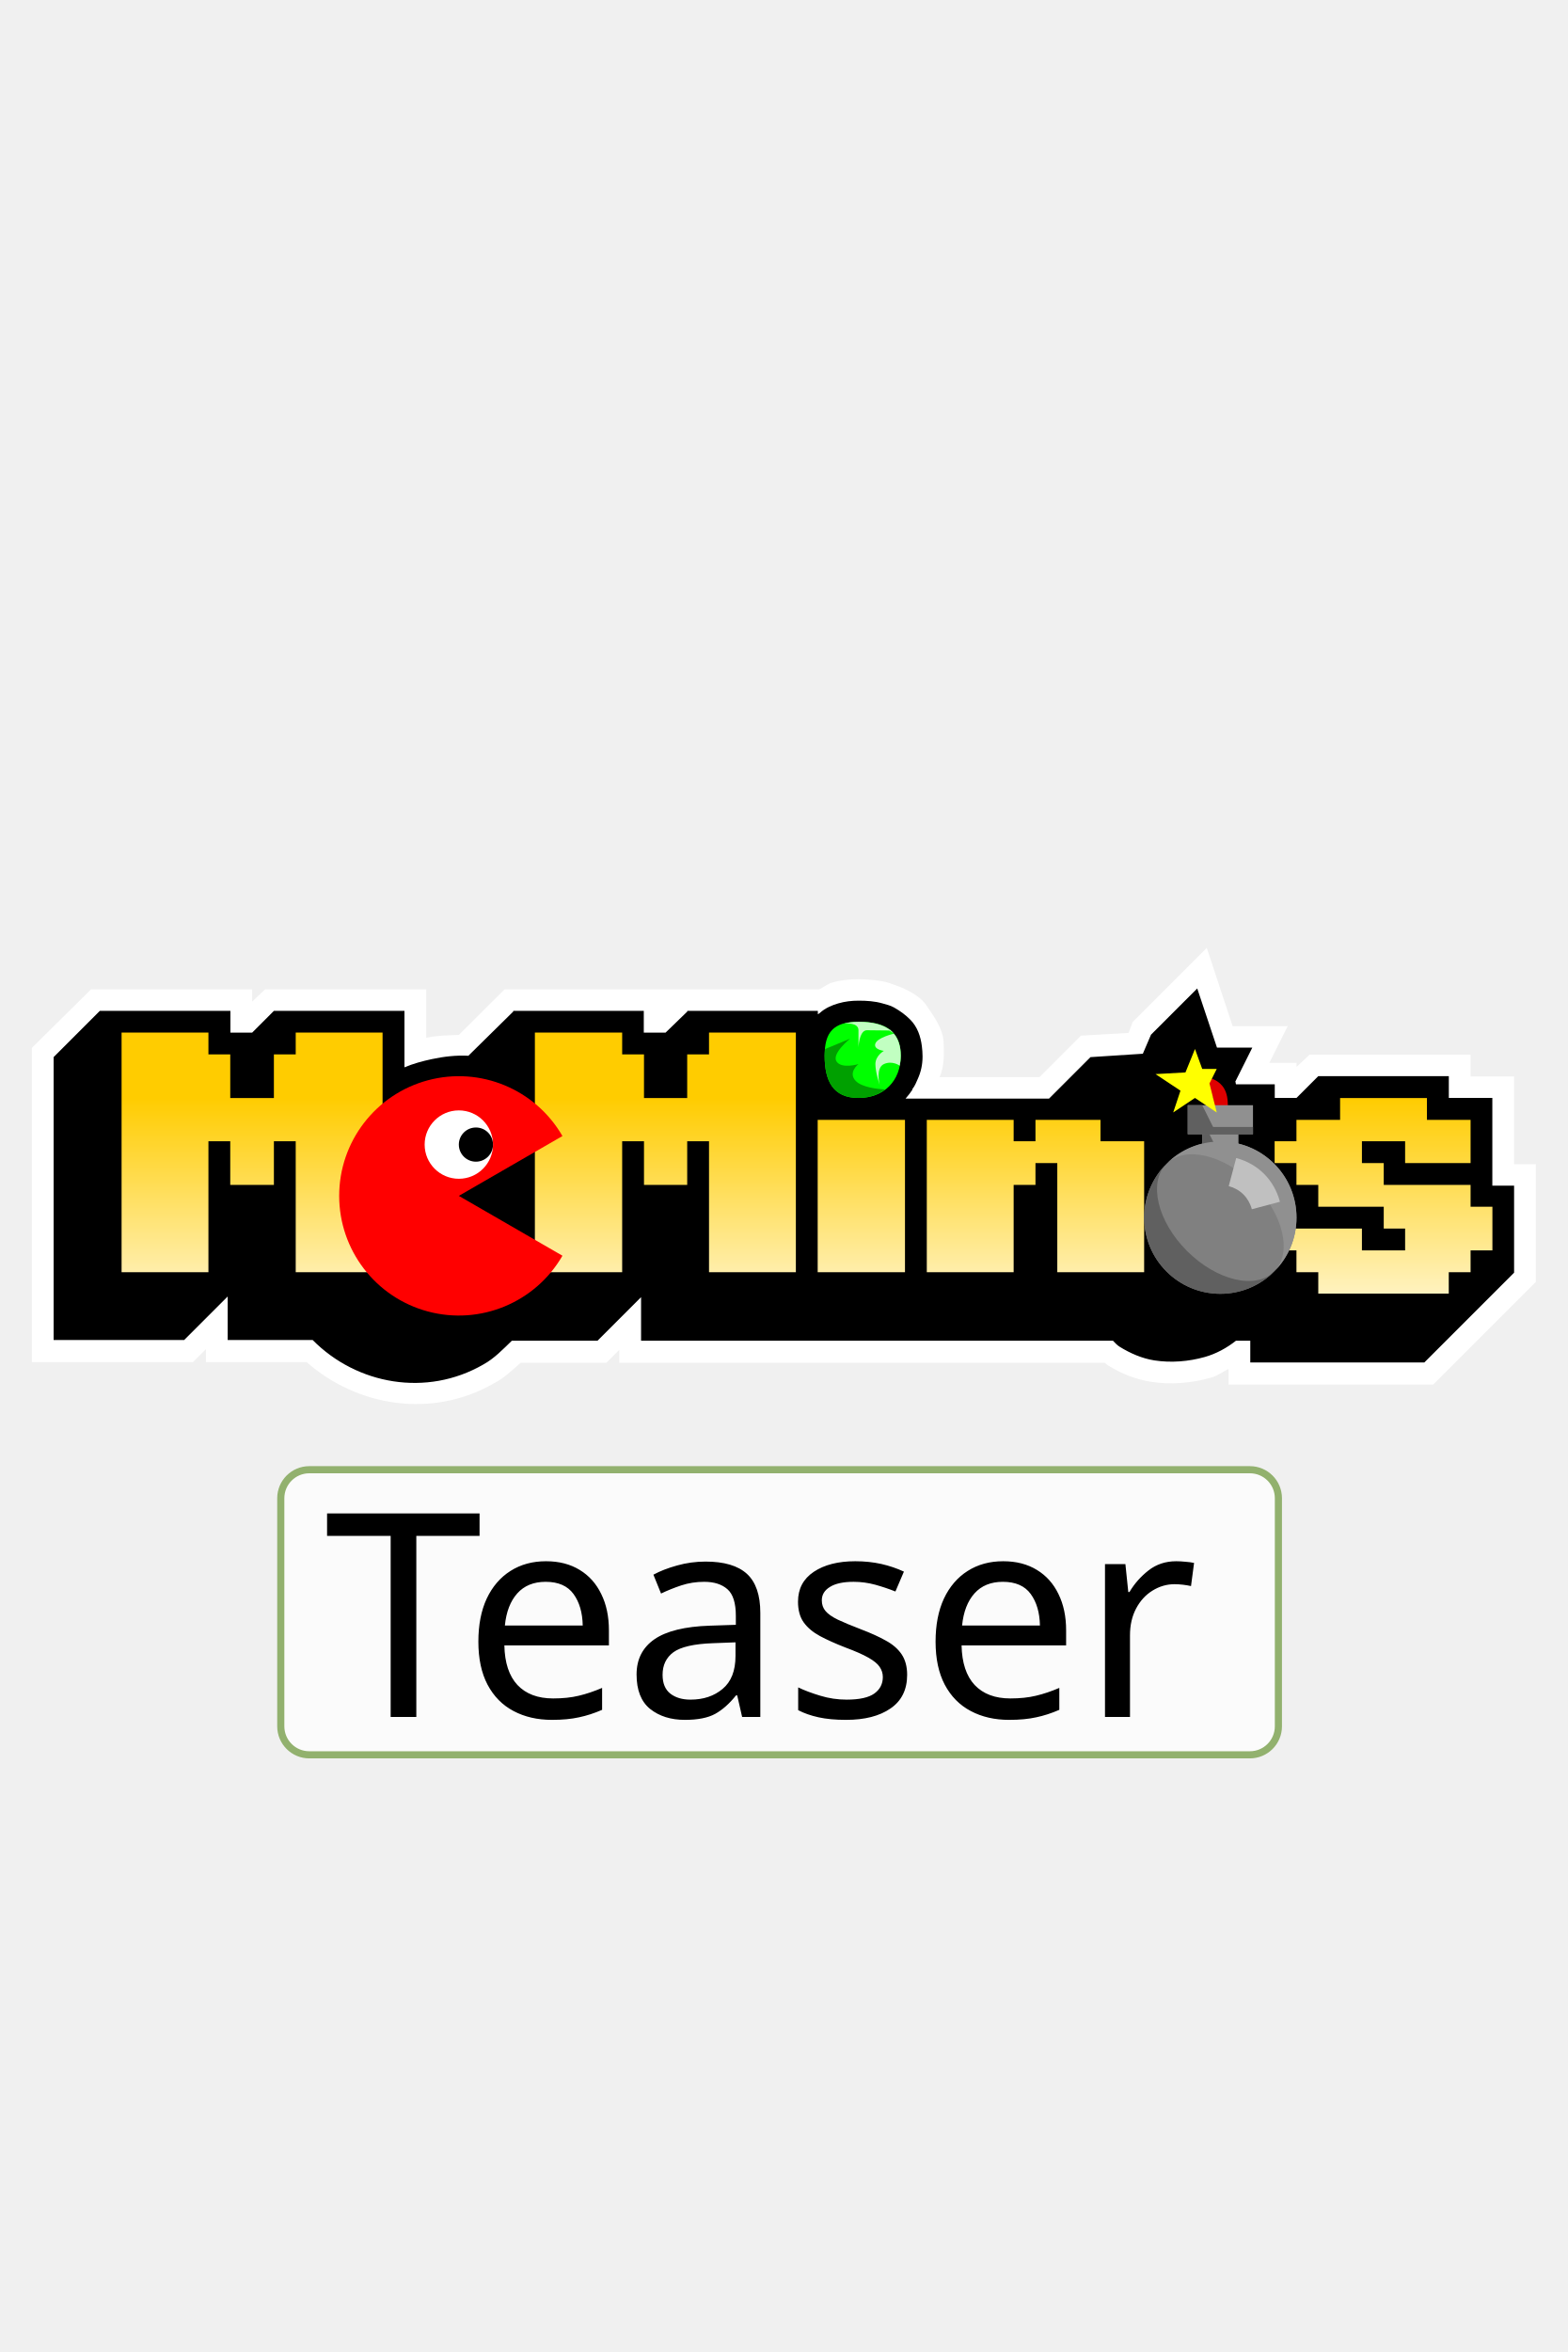
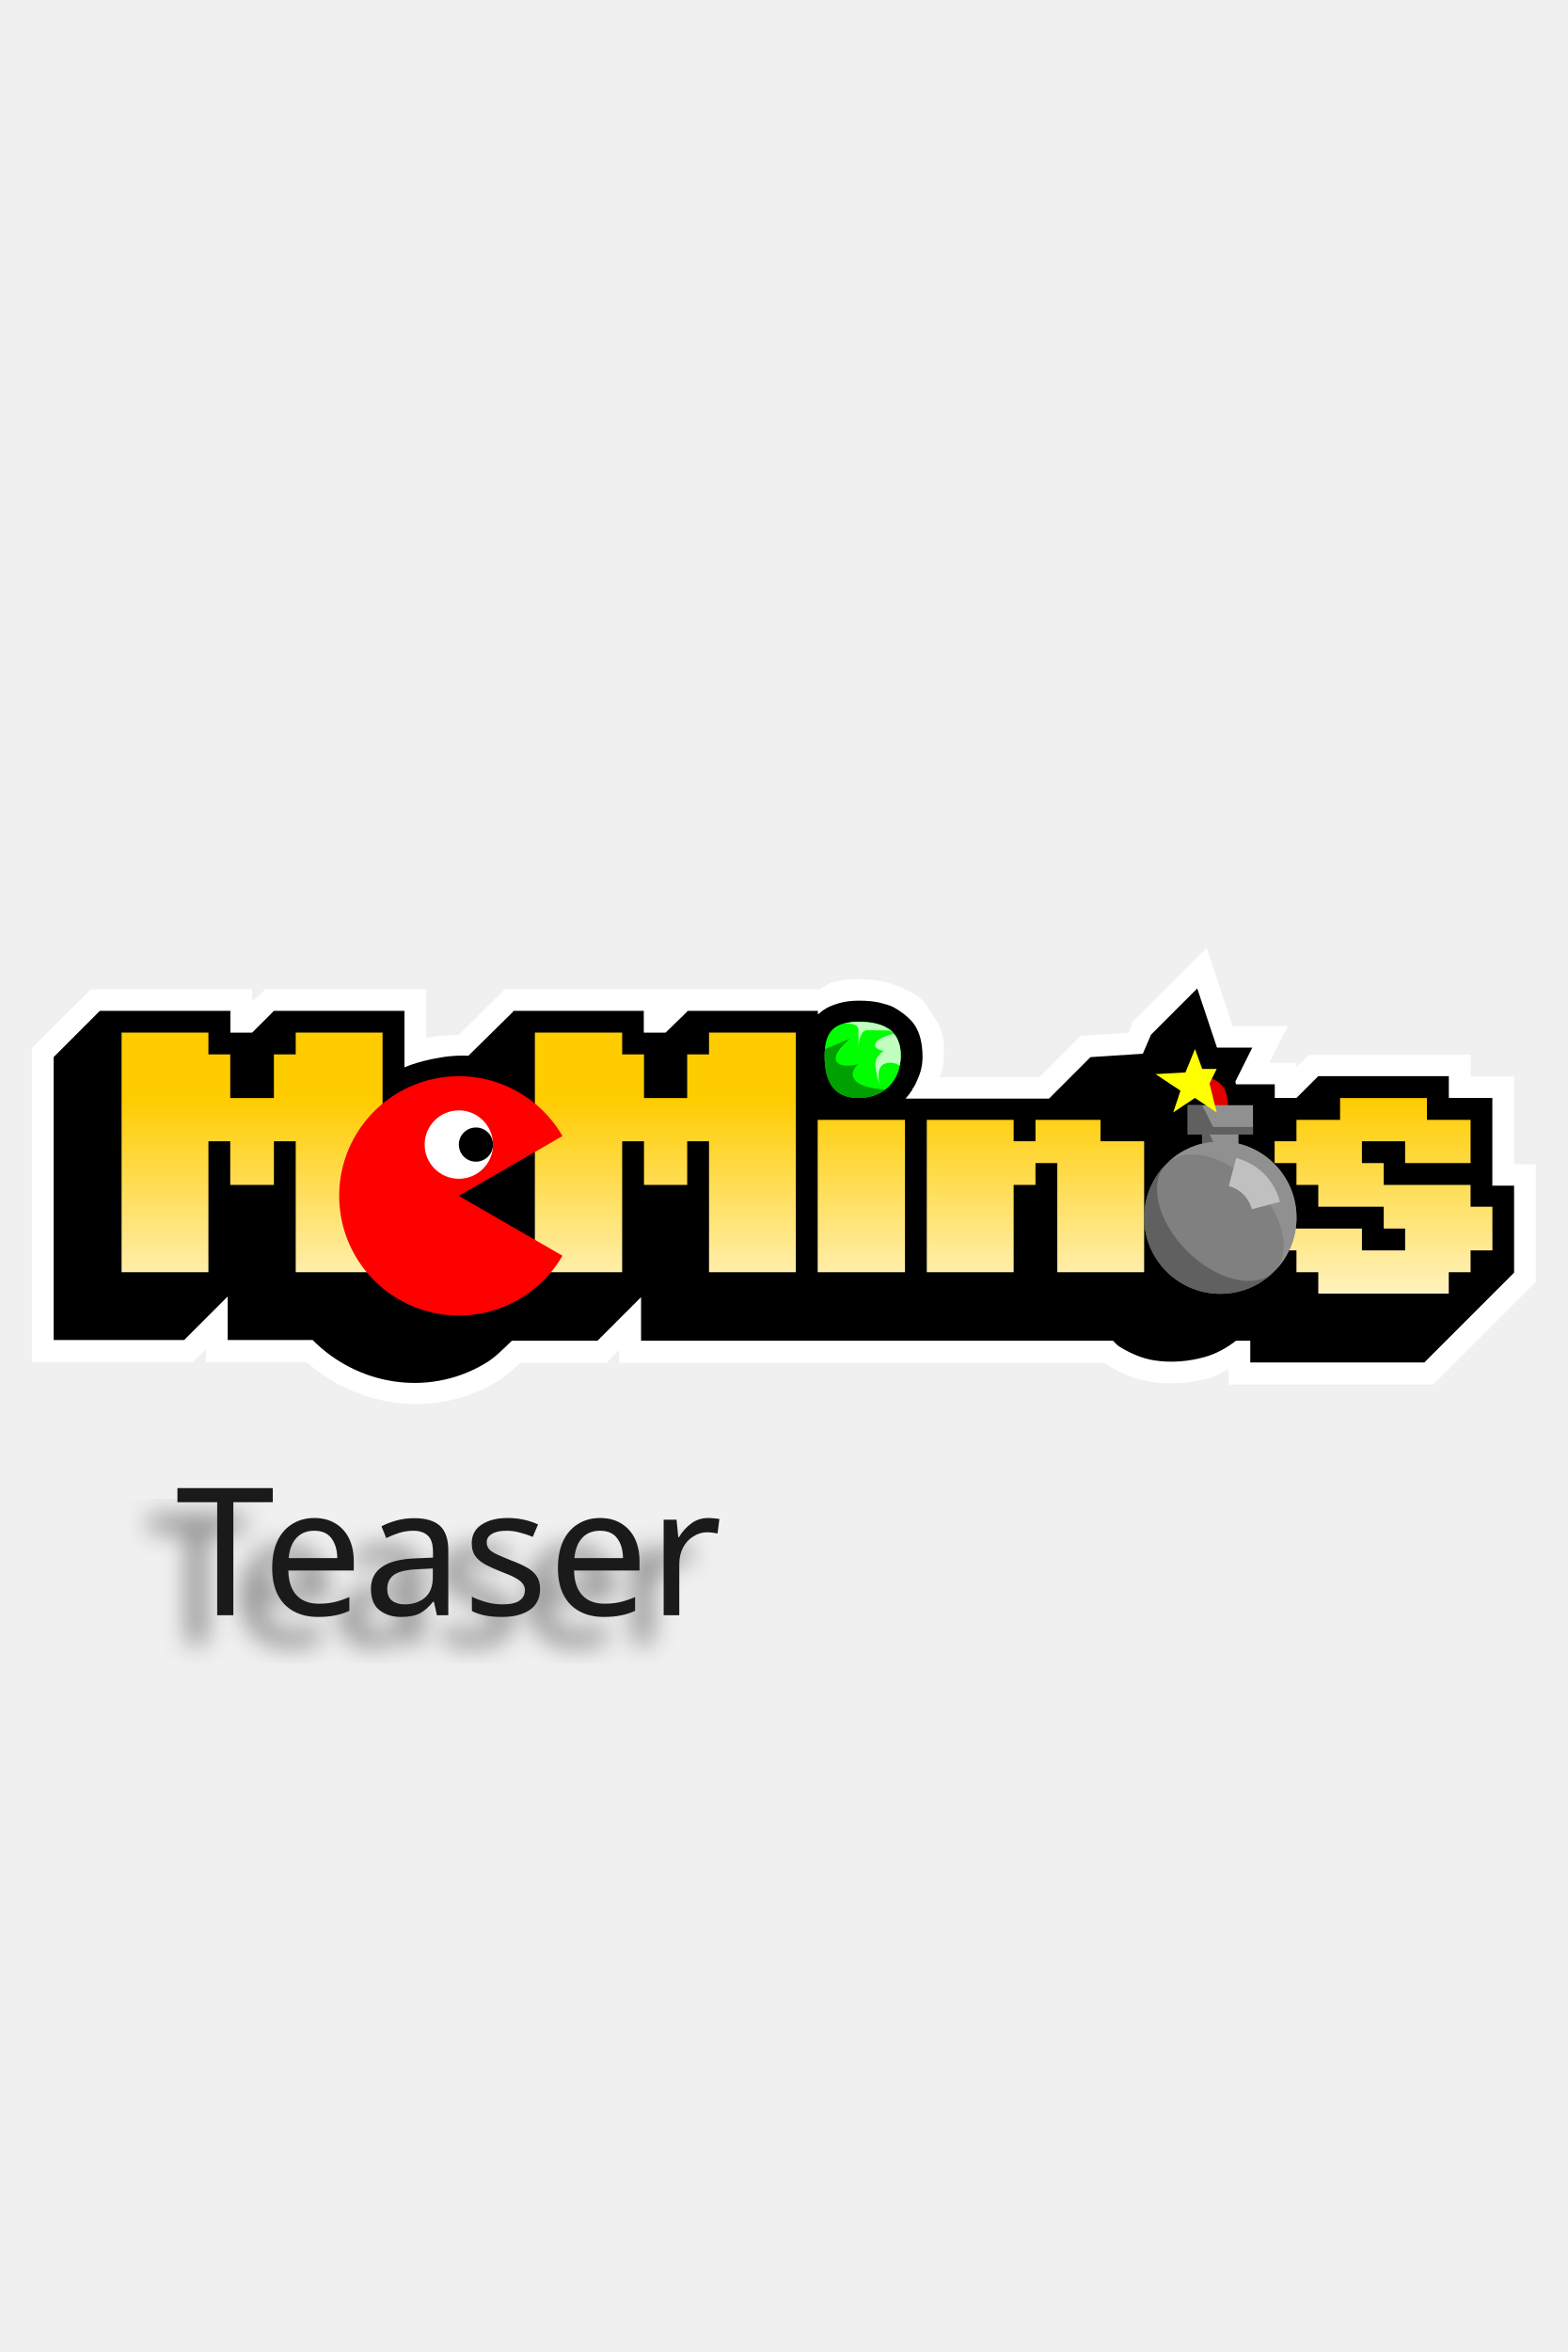
<svg xmlns="http://www.w3.org/2000/svg" xmlns:xlink="http://www.w3.org/1999/xlink" width="220" height="330" id="svg2" version="1.1">
  <defs id="defs4">
    <linearGradient id="linearGradient5105">
      <stop style="stop-color:#fc0;stop-opacity:1;" offset="0" id="stop5107" />
      <stop style="stop-color:white;stop-opacity:1;" offset="1" id="stop5109" />
    </linearGradient>
    <linearGradient xlink:href="#linearGradient5105" id="linearGradient3079" gradientUnits="userSpaceOnUse" gradientTransform="translate(-7.205236,-3.0358125e-5)" x1="92" y1="740.362" x2="92" y2="752.362" />
    <linearGradient xlink:href="#linearGradient5105" id="linearGradient3125" gradientUnits="userSpaceOnUse" gradientTransform="translate(-7.205236,-3.0358125e-5)" x1="92" y1="740.362" x2="92" y2="752.362" />
    <linearGradient xlink:href="#linearGradient5105" id="linearGradient3146" gradientUnits="userSpaceOnUse" gradientTransform="matrix(2,0,0,2,-88.77303,-754.4294)" x1="92" y1="740.362" x2="92" y2="752.362" />
+     <filter style="color-interpolation-filters:sRGB" id="filter4240" x="-0.039" width="1.077" y="-0.133" height="1.267">
+       <feGaussianBlur stdDeviation="1.168" id="feGaussianBlur4242" />
+     </filter>
  </defs>
  <g id="layer1" transform="translate(-408.6517,-373.4787)">
    <g transform="matrix(1.526667,0,0,1.526667,294.1868,-448.2837)" id="g4312">
      <g id="g4163" transform="translate(2.927292,-87.11788)">
        <path style="color:#000000;font-style:normal;font-variant:normal;font-weight:normal;font-stretch:normal;font-size:medium;line-height:normal;font-family:Sans;-inkscape-font-specification:Sans;text-indent:0;text-align:start;text-decoration:none;text-decoration-line:none;letter-spacing:normal;word-spacing:normal;text-transform:none;direction:ltr;block-progression:tb;writing-mode:lr-tb;baseline-shift:baseline;text-anchor:start;display:inline;overflow:visible;visibility:visible;fill:#ffffff;fill-opacity:1;stroke:none;stroke-width:2;marker:none;enable-background:accumulate" d="m 182.977,712.508 -6.812,6.812 -0.375,1 -4.375,0.25 -3.812,3.812 -9.188,0 c 0.485,-1.056 0.399,-2.345 0.375,-3.125 -0.018,-1.398 -1.091,-2.704 -1.562,-3.438 -0.472,-0.734 -1.298,-1.156 -1.687,-1.375 -0.428,-0.242 -1.078,-0.486 -1.875,-0.75 -0.546,-0.181 -1.817,-0.312 -2.688,-0.312 -0.804,0 -1.626,0.076 -2.438,0.312 -0.397,0.116 -0.785,0.423 -1.188,0.625 l -0.125,0 -28.8,0 -4.2,4.188 c -0.987,0.028 -2.003,0.049 -2.938,0.25 l -0.063,0 0,-4.438 -14.812,0 -1.187,1.125 0,-1.125 -14.812,0 -5.437,5.375 0,28.875 14.812,0 1.188,-1.188 0,1.188 9.25,0 c 4.689,4.111 11.56,5.223 17.25,1.938 0.893,-0.449 1.729,-1.264 2.438,-1.875 l 7.875,0 1.188,-1.188 0,1.188 44.625,0 c 0.121,0.099 0.149,0.149 0.312,0.25 1.137,0.702 2.458,1.272 3.938,1.5 1.846,0.285 3.754,0.116 5.5,-0.375 0.607,-0.171 1.077,-0.536 1.625,-0.812 l 0,1.438 18.812,0 9.438,-9.437 0,-10.812 -2,0 0,-8.062 -4,0 0,-2 -14.812,0 -1.188,1.125 0,-0.375 c -0.833,0 -1.667,0 -2.5,0 l 1.688,-3.375 -5.062,0 -2.375,-7.188 z" id="path4308" />
        <path id="path9330" d="m 182.102,716.232 -4.25,4.25 -0.75,1.75 -4.812,0.312 -3.812,3.812 -13.188,0 c 0.22,-0.252 0.442,-0.531 0.625,-0.812 0.01,-0.016 -0.012,-0.048 0,-0.063 0.241,-0.291 0.375,-0.662 0.5,-0.938 0.293,-0.643 0.438,-1.319 0.438,-2.062 -2e-4,-0.331 -0.027,-0.646 -0.063,-0.938 -0.111,-0.901 -0.408,-1.777 -1.062,-2.438 -0.456,-0.46 -0.913,-0.79 -1.5,-1.125 -0.331,-0.189 -0.765,-0.29 -1.062,-0.375 -0.704,-0.201 -1.436,-0.25 -2.188,-0.25 -0.653,0 -1.27,0.074 -1.875,0.25 -0.605,0.176 -1.21,0.441 -1.688,0.875 -0.06,0.055 -0.118,0.079 -0.187,0.125 l 0,-0.313 -12,0 0,0.063 -2,1.938 -2,0 0,-2 -12,0 0,0.063 -4.125,4.062 c -1.126,-0.058 -2.248,0.07 -3.375,0.312 -0.838,0.18 -1.686,0.408 -2.5,0.75 l 0,-5.188 -12,0 -2,2 -2,0 0,-2 -12,0 -4.25,4.25 0,26 12,0 4,-4 0,4 7.812,0 c 4.064,4.108 10.475,5.259 15.688,2.25 1.013,-0.556 1.803,-1.396 2.625,-2.188 l 7.875,0 4,-4 0,4 43.375,0 c 0.212,0.219 0.387,0.415 0.625,0.562 0.971,0.6 2.06,1.076 3.188,1.25 1.527,0.236 3.138,0.106 4.625,-0.312 1.041,-0.293 2.019,-0.826 2.875,-1.5 l 1.312,0 0,2 16,0 8.25,-8.25 0,-8 -2,0 0,-8.062 -4,0 0,-2 -12,0 -2,2 -2,0 0,-1.25 -2,0 -1.562,0 c -0.04,-0.078 -0.016,-0.176 -0.063,-0.25 l 0.125,-0.25 1.438,-2.875 -3.25,0 z" style="color:#000000;font-style:normal;font-variant:normal;font-weight:normal;font-stretch:normal;font-size:medium;line-height:normal;font-family:Sans;-inkscape-font-specification:Sans;text-indent:0;text-align:start;text-decoration:none;text-decoration-line:none;letter-spacing:normal;word-spacing:normal;text-transform:none;direction:ltr;block-progression:tb;writing-mode:lr-tb;text-anchor:start;visibility:visible;fill:#000000;fill-opacity:1;fill-rule:nonzero;stroke:none;stroke-width:2;marker:none" />
        <path id="path4156" d="m 83.226,720.286 0,22.025 7.983,0 0,-12.036 2.006,0 0,2.006 0,2.006 2.006,0 2.006,0 0,-2.006 0,-2.006 2.006,0 0,12.036 7.983,0 0,-22.025 -7.983,0 0,2.006 -2.006,0 0,2.006 0,2.006 -2.006,0 -2.006,0 0,-2.006 0,-2.006 -2.006,0 0,-2.006 -7.983,0 z m 37.991,0 0,22.025 8.024,0 0,-12.036 2.006,0 0,2.006 0,2.006 1.965,0 2.006,0 0,-2.006 0,-2.006 2.006,0 0,12.036 7.983,0 0,-22.025 -7.983,0 0,2.006 -2.006,0 0,2.006 0,2.006 -2.006,0 -1.965,0 0,-2.006 0,-2.006 -2.006,0 0,-2.006 -8.024,0 z m 74.017,6.018 0,2.006 -4.012,0 0,1.965 -2.006,0 0,2.006 2.006,0 0,2.006 2.006,0 0,2.006 6.018,0 0,2.006 1.965,0 0,2.006 -3.971,0 0,-2.006 -8.024,0 0,2.006 2.006,0 0,2.006 2.006,0 0,1.965 11.995,0 0,-1.965 2.006,0 0,-2.006 2.006,0 0,-2.006 0,-2.006 -2.006,0 0,-2.006 -7.983,0 0,-2.006 -2.006,0 0,-2.006 3.971,0 0,2.006 6.018,0 0,-2.006 0,-1.965 -4.012,0 0,-2.006 -7.983,0 z m -48.021,2.006 0,14.001 8.024,0 0,-14.001 -8.024,0 z m 10.03,0 0,14.001 7.983,0 0,-8.024 2.006,0 0,-2.006 2.006,0 0,2.006 0,8.024 7.983,0 0,-8.024 0,-2.006 0,-2.006 -4.012,0 0,-1.965 -5.977,0 0,1.965 -2.006,0 0,-1.965 -7.983,0 z" style="fill:url(#linearGradient3146);fill-opacity:1;stroke:none" />
        <path style="fill:#00ff00;fill-opacity:1;fill-rule:nonzero;stroke:none" d="m 150.962,719.295 c -2.333,0 -3.111,0.992 -3.111,3.111 0,2.333 0.778,3.889 3.111,3.889 2.333,0 3.889,-1.556 3.889,-3.889 0,-2.333 -1.556,-3.111 -3.889,-3.111 z" id="path4162" />
        <path style="fill:#00a000;fill-opacity:1;fill-rule:nonzero;stroke:none" d="m 150.184,720.851 -2.285,0.948 c -0.016,0.191 -0.049,0.394 -0.049,0.608 0,2.333 0.778,3.889 3.111,3.889 0.979,0 1.807,-0.288 2.455,-0.778 -0.681,-0.036 -2.124,-0.194 -2.698,-0.778 -0.765,-0.778 0.243,-1.556 0.243,-1.556 0,0 -1.546,0.471 -2.017,-0.243 -0.472,-0.714 1.24,-2.09 1.24,-2.09 z" id="path4164" />
        <path style="fill:#c1ffc1;fill-opacity:1;fill-rule:nonzero;stroke:none" d="m 150.962,719.295 c -0.519,0 -0.939,0.07 -1.312,0.17 0.193,-0.018 1.312,-0.106 1.312,0.608 0,0.655 0,1.302 0,1.556 0.036,-0.516 0.194,-1.556 0.778,-1.556 0.769,0 2.157,0.024 2.188,0.024 -0.684,-0.572 -1.71,-0.802 -2.965,-0.802 z" id="path4166" />
        <path style="fill:#c1ffc1;fill-opacity:1;fill-rule:nonzero;stroke:none" d="m 153.854,720.024 -0.073,0.049 0.438,0.316 c -0.111,-0.132 -0.227,-0.259 -0.365,-0.365 z m 0.365,0.365 c 0,0 -1.485,0.338 -1.701,0.899 -0.217,0.561 0.778,0.681 0.778,0.681 0,0 -0.778,0.438 -0.778,1.215 0,0.778 0.389,1.896 0.389,1.896 0,0 -0.389,-1.539 0.389,-1.896 0.778,-0.357 1.458,0.146 1.458,0.146 0.059,-0.295 0.097,-0.596 0.097,-0.924 0,-0.883 -0.228,-1.538 -0.632,-2.017 z" id="path4168" />
        <circle r="10.5" cy="21.5" cx="19.5" style="fill:#808080;fill-opacity:1;fill-rule:nonzero;stroke:none" id="path4172" transform="matrix(0.6666666,0,0,0.6666431,171.2269,722.9624)" />
        <rect style="fill:#909090;fill-opacity:1;fill-rule:nonzero;stroke:none" id="rect4174" width="3.333" height="1.333" x="182.56" y="729.629" />
        <path id="path4176" d="m 182.352,724.321 a 0.659,0.659 0 1 0 0.125,1.312 c 0.32,0.049 0.875,0.361 0.938,0.438 0.178,0.219 0.187,0.295 0.187,0.875 a 0.656,0.656 0 0 0 1.312,0 c 0,-0.757 -0.165,-1.338 -0.5,-1.75 -0.451,-0.555 -1.106,-0.776 -1.75,-0.875 a 0.655,0.655 0 0 0 -0.312,0 z" style="color:#000000;font-style:normal;font-variant:normal;font-weight:normal;font-stretch:normal;font-size:medium;line-height:normal;font-family:Sans;-inkscape-font-specification:Sans;text-indent:0;text-align:start;text-decoration:none;text-decoration-line:none;letter-spacing:normal;word-spacing:normal;text-transform:none;direction:ltr;block-progression:tb;writing-mode:lr-tb;baseline-shift:baseline;text-anchor:start;display:inline;overflow:visible;visibility:visible;fill:#e00000;fill-opacity:1;stroke:none;stroke-width:0.655;marker:none;enable-background:accumulate" />
        <rect style="fill:#909090;fill-opacity:1;fill-rule:nonzero;stroke:none" id="rect4178" width="6" height="2.667" x="181.227" y="726.962" />
        <path style="fill:#606060;fill-opacity:1;fill-rule:nonzero;stroke:none" d="m 179.277,732.346 c -2.732,2.732 -2.732,7.167 0,9.899 2.732,2.732 7.167,2.732 9.899,0 -1.691,1.691 -5.282,0.847 -8.014,-1.886 -2.732,-2.732 -3.577,-6.322 -1.886,-8.014 z" id="path4180" />
        <path style="fill:#606060;fill-opacity:1;fill-rule:nonzero;stroke:none" d="m 182.56,729.629 0,1.333 1.333,0 -0.667,-1.333 -0.667,0 z" id="path4182" />
        <path id="path4184" d="m 189.177,742.245 c 2.732,-2.732 2.732,-7.167 0,-9.899 -2.732,-2.732 -7.167,-2.732 -9.899,0 1.691,-1.691 5.282,-0.847 8.014,1.886 2.732,2.732 3.577,6.322 1.886,8.014 z" style="fill:#909090;fill-opacity:1;fill-rule:nonzero;stroke:none" />
        <path style="fill:#606060;fill-opacity:1;fill-rule:nonzero;stroke:none" d="m 181.227,726.962 0,2.667 2.667,0 -1.333,-2.667 -1.333,0 z" id="path4186" />
        <rect style="fill:#606060;fill-opacity:1;fill-rule:nonzero;stroke:none" id="rect4188" width="4.45" height="0.667" x="182.777" y="728.962" />
        <path style="fill:#c0c0c0;fill-opacity:1;fill-rule:nonzero;stroke:none" d="m 185.685,731.816 -0.688,2.583 c 1.066,0.286 1.839,1.059 2.125,2.125 l 2.583,-0.687 c -0.54,-2.014 -2.007,-3.481 -4.021,-4.021 z" id="path4190" />
        <path style="fill:#ffff00;fill-opacity:1;fill-rule:nonzero;stroke:none" d="m 181.019,723.95 -2.751,0.153 2.293,1.526 -0.667,2 2,-1.333 2,1.333 -0.667,-2.667 0.667,-1.333 -1.333,0 -0.667,-1.834 -0.875,2.155 z" id="path4192" />
        <path transform="matrix(-1.573097,0,0,1.57312,126.7569,722.71)" d="M 1.911,4.504 A 6.991,6.991 0 0 1 9.775,1.247 6.991,6.991 0 0 1 14.957,8 6.991,6.991 0 0 1 9.775,14.753 6.991,6.991 0 0 1 1.911,11.496 L 7.965,8 Z" id="path4200" style="fill:#ff0000;fill-opacity:1;fill-rule:nonzero;stroke:none" />
        <circle r="2" cy="5" cx="8" id="path4202" style="fill:#ffffff;fill-opacity:1;fill-rule:nonzero;stroke:none" transform="matrix(-1.571143,0,0,1.571166,126.7959,722.7256)" />
        <circle r="1" cy="5" cx="8" transform="matrix(-1.571143,0,0,1.571166,128.3671,722.7256)" id="path4204" style="fill:#000000;fill-opacity:1;fill-rule:nonzero;stroke:none" />
      </g>
-       <g id="g4177" transform="translate(0.07023832,-10.34196)">
-         <rect ry="2.62" rx="2.62" y="683.687" x="100.717" height="26.201" width="91.703" id="rect4172" style="opacity:0.7;fill:#ffffff;fill-opacity:1;stroke:#699536;stroke-width:0.655;stroke-opacity:1" />
-         <text id="text4198" y="706.411" x="104.706" style="font-style:normal;font-weight:normal;font-size:26.201px;line-height:125%;font-family:Sans;letter-spacing:0px;word-spacing:0px;fill:#000000;fill-opacity:1;stroke:none;stroke-width:1px;stroke-linecap:butt;stroke-linejoin:miter;stroke-opacity:1" xml:space="preserve">
-           <tspan y="706.411" x="104.706" id="tspan4200">Teaser</tspan>
-         </text>
-       </g>
+     </g>
+     <g transform="matrix(1.526667,0,0,1.526667,301.7315,-480.2837)" id="g4250">
+       <text id="text4252" y="710.299" x="144.441" style="font-style:normal;font-variant:normal;font-weight:500;font-stretch:normal;font-size:39.301px;line-height:200%;font-family:Isabella;-inkscape-font-specification:'Isabella Medium';text-align:center;writing-mode:lr-tb;text-anchor:middle;opacity:1;fill:black;fill-opacity:0.502;fill-rule:nonzero;stroke:none;stroke-width:2;stroke-linecap:butt;stroke-linejoin:miter;stroke-miterlimit:4;stroke-dasharray:none;stroke-dashoffset:0;stroke-opacity:1;filter:url(#filter4240)" xml:space="preserve">
+         <tspan style="font-style:normal;font-variant:normal;font-weight:normal;font-stretch:normal;font-size:16.376px;font-family:'Linux Biolinum O';-inkscape-font-specification:'Linux Biolinum O';fill:black;fill-opacity:0.502" y="710.299" x="144.441" id="tspan4254">Teaser</tspan>
+       </text>
+       <text xml:space="preserve" style="font-style:normal;font-variant:normal;font-weight:500;font-stretch:normal;font-size:39.301px;line-height:200%;font-family:Isabella;-inkscape-font-specification:'Isabella Medium';text-align:center;writing-mode:lr-tb;text-anchor:middle;opacity:1;fill:white;fill-opacity:1;fill-rule:nonzero;stroke:none;stroke-width:2;stroke-linecap:butt;stroke-linejoin:miter;stroke-miterlimit:4;stroke-dasharray:none;stroke-dashoffset:0;stroke-opacity:1" x="147.061" y="707.679" id="text4256">
+         <tspan id="tspan4258" x="147.061" y="707.679" style="font-style:normal;font-variant:normal;font-weight:normal;font-stretch:normal;font-size:16.376px;font-family:'Linux Biolinum O';-inkscape-font-specification:'Linux Biolinum O';fill:#1a1a1a">Teaser</tspan>
+       </text>
    </g>
  </g>
</svg>
